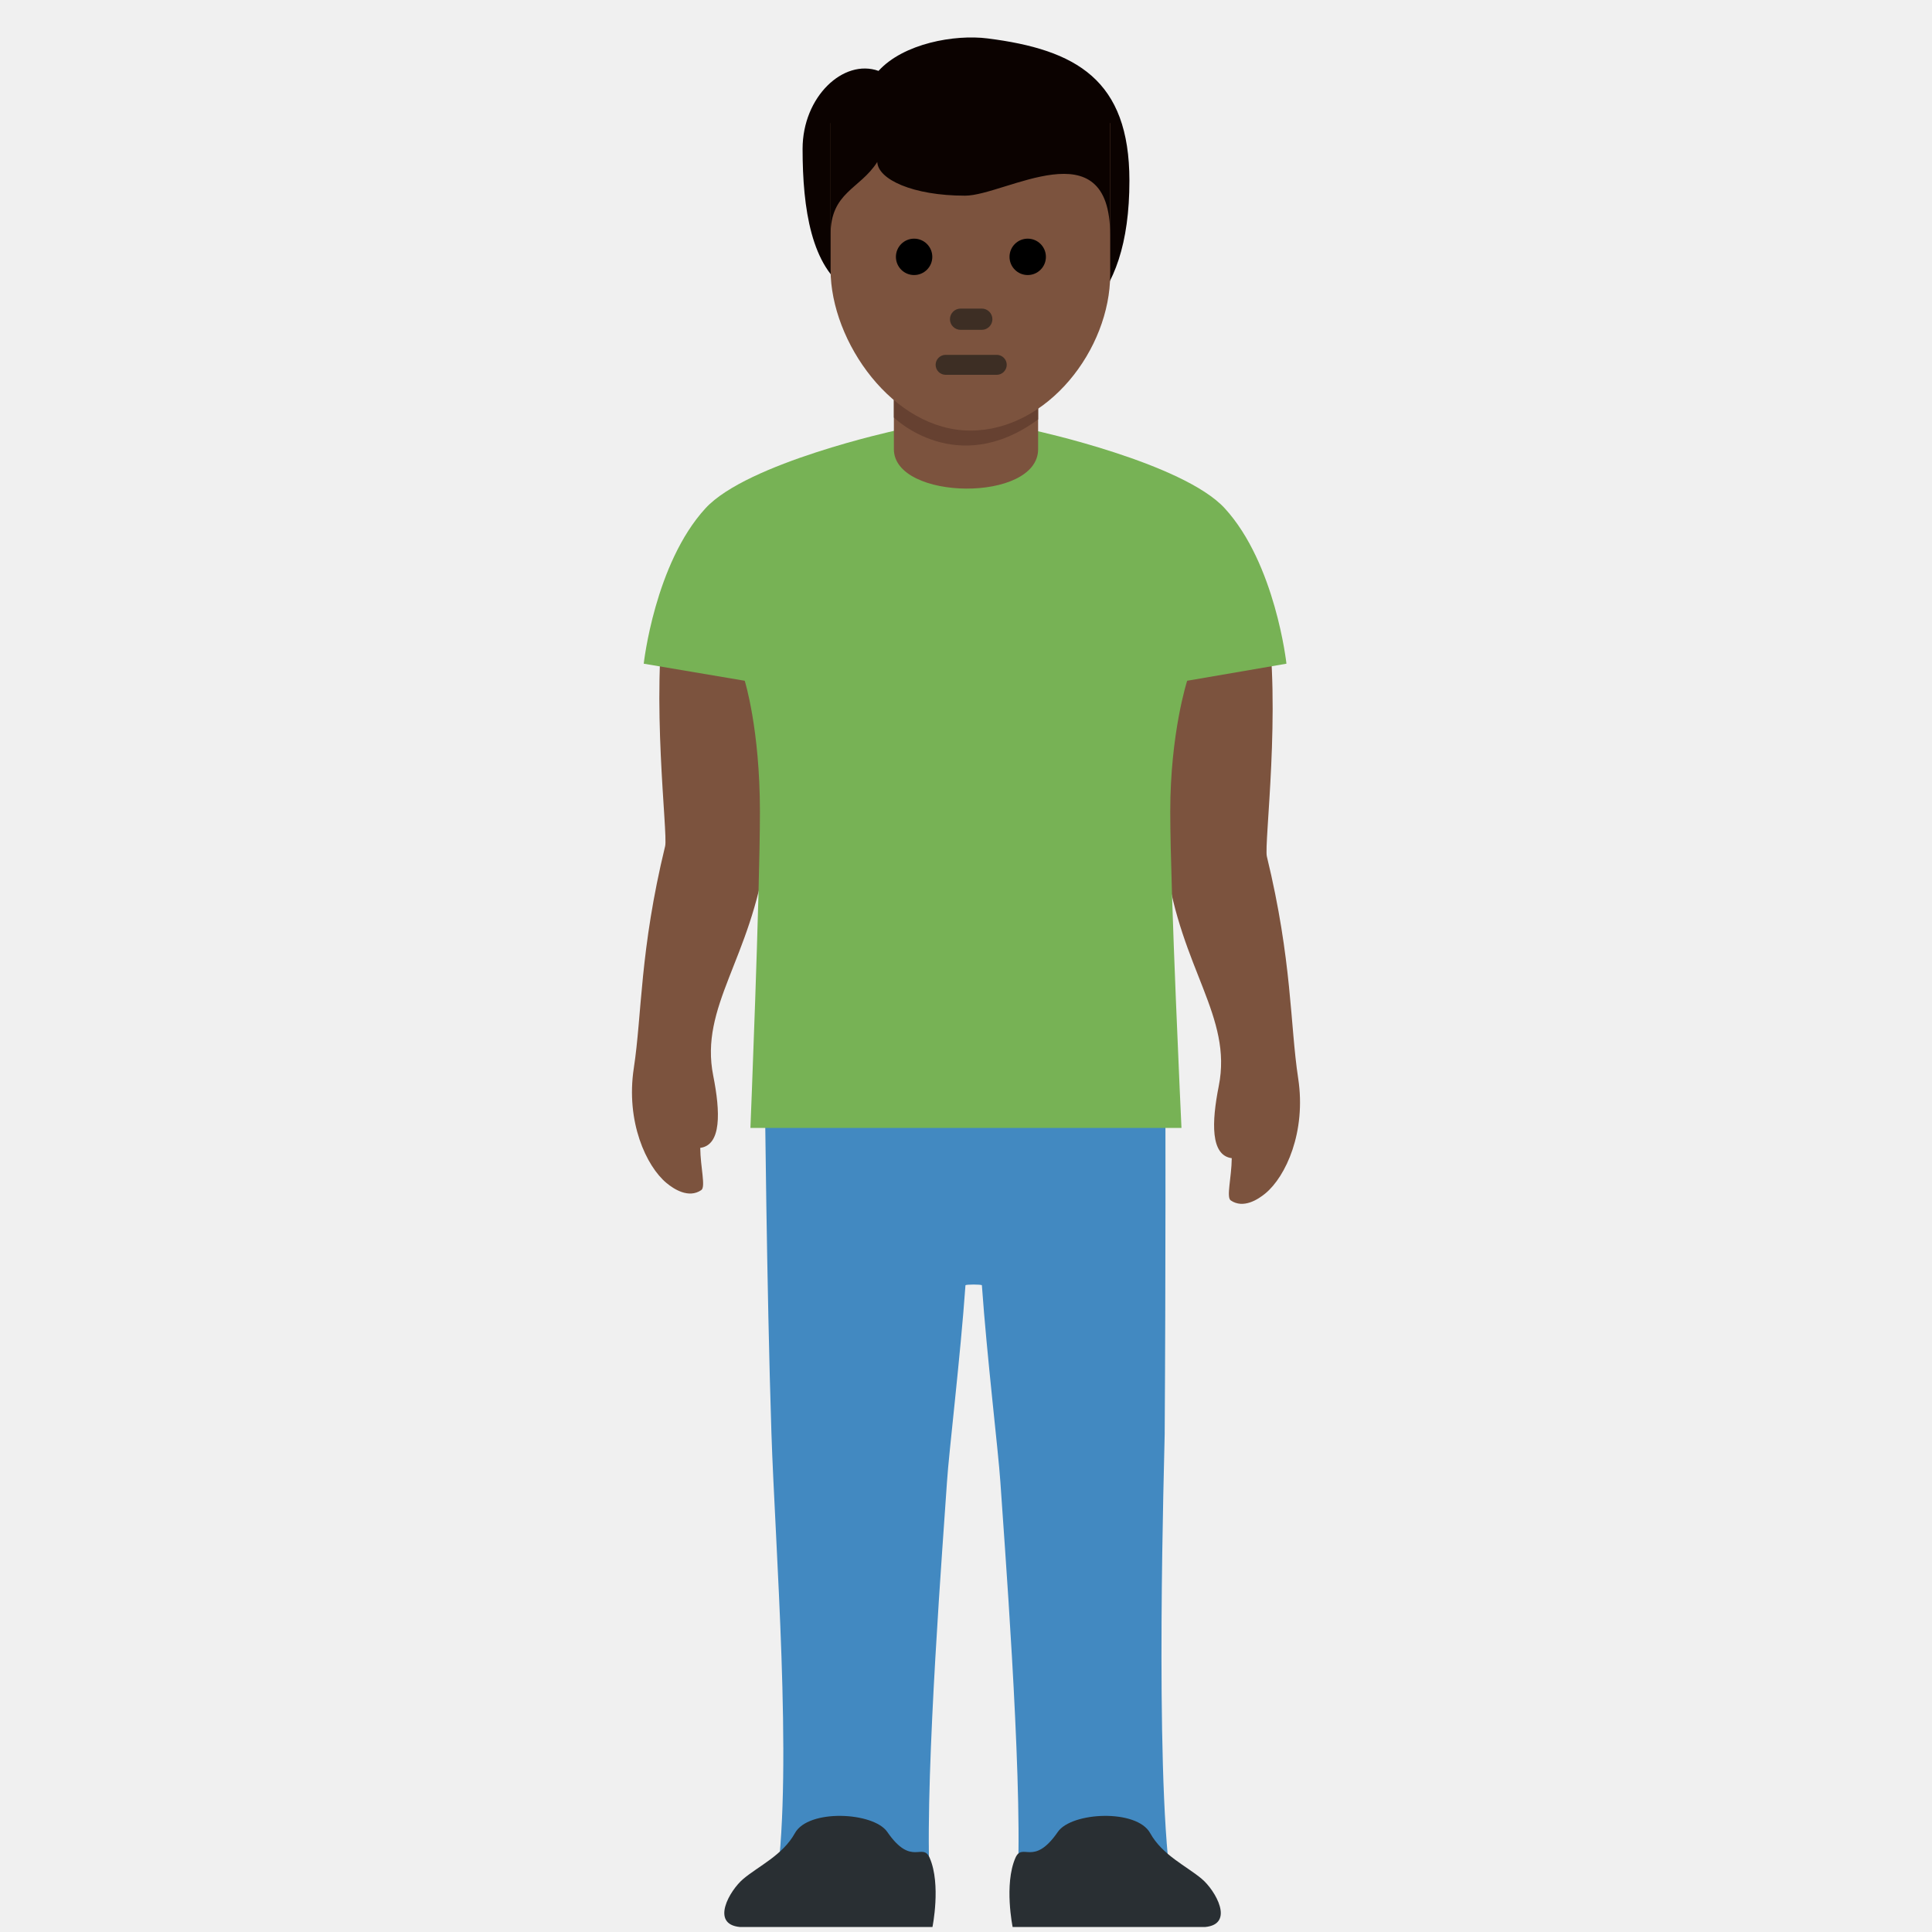
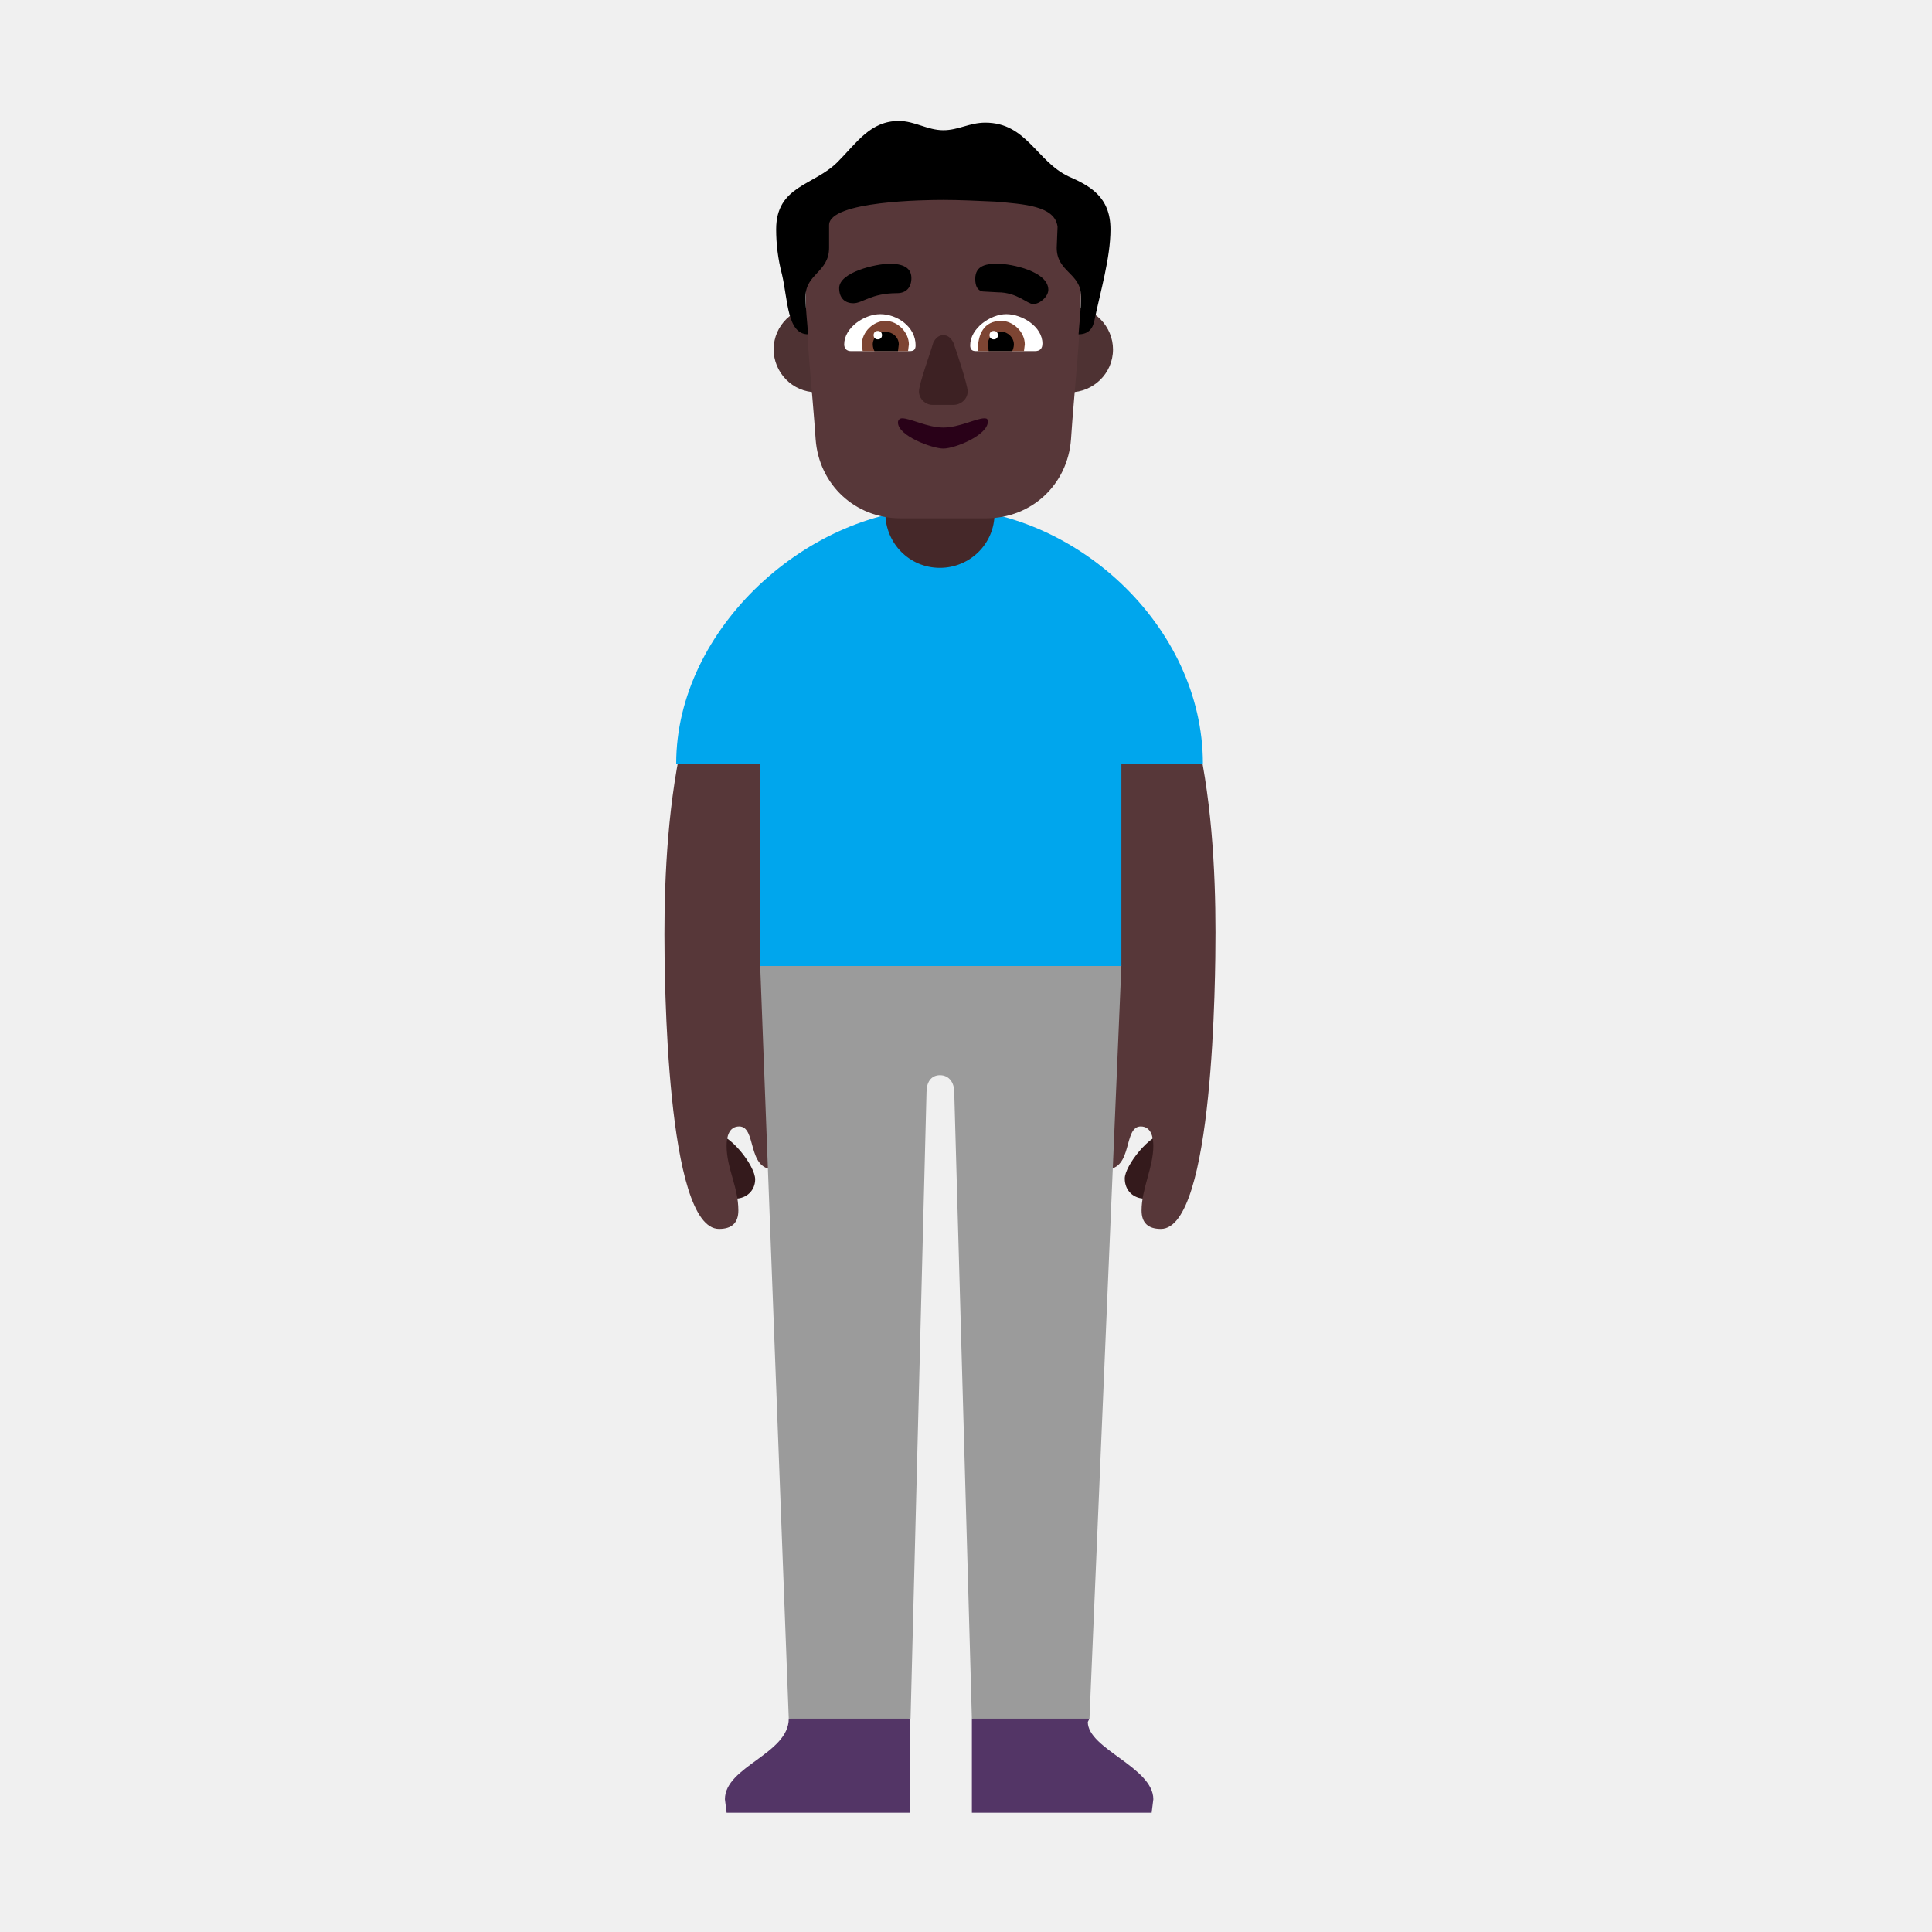
- <svg xmlns="http://www.w3.org/2000/svg" viewBox="0 0 36 36">
-   <path fill="#7C533E" d="M22.933 22.368c.236.161.512-.02.646-.131.379-.313.763-1.144.611-2.142-.154-1.008-.11-2.185-.584-4.137-.055-.228.274-2.776-.007-4.528-.076-.473-1.251-1.066-1.789-1.057-.536.008-.263.944-.274 1.101-.12 1.682.143 4.279.193 4.632.277 1.956 1.239 2.835.981 4.13-.135.679-.154 1.293.242 1.345-.004.366-.105.728-.019.787zm-9.866-.192c-.236.161-.512-.02-.646-.131-.379-.313-.763-1.144-.611-2.142.154-1.008.11-2.185.584-4.137.055-.228-.274-2.776.007-4.528.076-.473 1.251-1.066 1.789-1.057.536.008.263.944.274 1.101.12 1.682-.143 4.279-.193 4.632-.277 1.956-1.239 2.835-.981 4.13.135.679.154 1.293-.242 1.345.004.366.105.728.019.787z" />
-   <path fill="#4289C1" d="M21.702 26.733c.021-3.063.014-6.5.014-6.5h-7.465s.035 3.747.123 6.46c.07 2.14.396 6.193.1 8.349-.066.479 2.886.937 2.844-.125-.078-1.969.264-6.322.328-7.309.035-.547.25-2.326.344-3.659.011-.018.295-.018.306 0 .094 1.333.308 3.112.344 3.659.064.987.406 5.34.328 7.309-.042 1.062 2.91.604 2.844.125-.298-2.157-.113-7.96-.11-8.309z" />
-   <path fill="#77B255" d="M22.822 9.472c-.778-.849-3.536-1.449-3.536-1.449h-2.605s-2.757.6-3.536 1.449c-.945 1.031-1.15 2.895-1.15 2.895l1.882.318s.283.9.283 2.436-.177 5.896-.177 5.896h8.032s-.209-4.43-.209-5.895.315-2.437.315-2.437l1.85-.318c.001 0-.205-1.865-1.149-2.895z" />
-   <path fill="#7C533E" d="M19.344 4.369l-2.688.019v3.981c0 .963 2.688.998 2.688 0v-4z" />
-   <path fill="#664131" d="M19.344 3.86l-2.688.019V7.78s1.17 1.151 2.688.035V3.86z" />
-   <path fill="#0B0200" d="M18.402.716c-.613-.078-1.567.093-2.032.605-.651-.233-1.415.479-1.415 1.453 0 1.116.164 2.206.857 2.64.52.723 1.571 1.046 2.53 1.046 1.582 0 2.703-.756 2.703-3.093 0-1.883-.992-2.442-2.643-2.651z" />
-   <path fill="#7C533E" d="M20.687 2.292h-5.21V5.03c0 1.337 1.166 2.993 2.605 2.993s2.605-1.516 2.605-2.912V2.292z" />
-   <path fill="#0B0200" d="M17.146 1.588l-1.67.704v2.084c0-.799.545-.846.871-1.358.012.322.658.628 1.636.628.744 0 2.703-1.291 2.703.73V2.007l-3.54-.419z" />
-   <circle cx="17.033" cy="4.786" r=".339" />
-   <circle cx="19.15" cy="4.786" r=".339" />
-   <path fill="#3D2E24" d="M18.573 6.984h-.953c-.102 0-.186-.084-.186-.186s.084-.186.186-.186h.953c.102 0 .186.084.186.186s-.084.186-.186.186zm-.279-.838h-.395c-.109 0-.198-.089-.198-.198 0-.109.089-.198.198-.198h.395c.109 0 .198.089.198.198 0 .109-.089.198-.198.198z" />
-   <path fill="#292F33" d="M13.789 35.907c-.558-.051-.192-.684.062-.897.282-.238.734-.441.961-.852.251-.455 1.465-.395 1.721-.023.457.664.66.179.792.488.212.494.05 1.284.05 1.284h-3.586zm8.666 0c.558-.051.192-.684-.062-.897-.282-.238-.734-.441-.961-.852-.251-.455-1.465-.395-1.721-.023-.457.664-.66.179-.792.488-.212.494-.05 1.284-.05 1.284h3.586z" />
+ <svg xmlns="http://www.w3.org/2000/svg" version="1.1" viewBox="0 0 2300 2300">
+   <g transform="scale(1,-1) translate(-256, -1869)">
+     <path d="M1619 442c18 0 48 39 48 54 0 14-10 24-23 24-19 0-49-39-49-54 0-15 11-24 24-24 z M1131 442c14 0 24 10 24 23 0 16-30 55-49 55-13 0-23-10-23-24 0-16 30-54 48-54 z" fill="#341A1C" />
+     <path d="M1638 406c-15 0-23 7-23 22 0 26 14 51 14 77 0 11-3 23-15 23-21 0-9-51-41-51-7 0-19 2-19 12 0 11 1 23 2 34 7 62 12 116 12 182 0 80-17 285-90 347 5 57 9 114 13 171 24-14 46-23 69-35 124-66 143-280 143-429 0-52-2-353-65-353 z M1112 406c15 0 23 7 23 22 0 28-14 50-14 77 0 11 3 23 15 23 21 0 9-51 41-51 7 0 19 2 19 12 0 11-1 23-2 34-9 58-12 122-12 178 0 85 17 292 91 351-4 57-9 114-14 171-24-14-46-23-69-35-126-67-143-291-143-431 0-51 2-351 65-351 z" fill="#573739" />
+     <path d="M1339-289l-218 0-2 16c0 39 76 54 76 96l73 25 71-25 0-112 z M1627-289l2 16c0 38-78 60-78 92l2 4-73 27-67-27 0-112 214 0 z" fill="#533566" />
+     <path d="M1553-177l38 897-210 60-220-61 34-896 145 0 19 746c0 11 5 20 16 20 11 0 17-9 17-20l21-746 140 0 z" fill="#9B9B9B" />
+     <path d="M1591 719l0 241 97 0c0 164-153 304-312 304-157 0-315-143-315-304l100 0 0-241 430 0 z" fill="#00A6ED" />
+     <path d="M1375 1193c35 0 65 28 65 65l0 43-130 0 0-43c0-35 28-65 65-65 z" fill="#452829" />
+     <path d="M1530 1402c27 0 51 22 51 51 0 27-22 51-51 51-27 0-51-22-51-51 0-27 22-51 51-51 z M1228 1402c27 0 51 22 51 51 0 27-22 51-51 51-27 0-51-22-51-51 0-27 22-51 51-51 z" fill="#4E3233" />
+     <path d="M1430 1252c54 0 97 40 101 94 4 61 12 125 12 186 0 83-69 150-150 150l-28 0c-83 0-150-67-150-149 0-63 8-127 12-187 4-54 47-94 101-94l102 0 z" fill="#573739" />
+     <path d="M1486 1507c8 0 18 9 18 17 0 22-44 31-60 31-12 0-27-1-27-18 0-9 3-14 9-15l18-1c23 0 35-14 42-14 z M1272 1508c11 0 21 12 52 12 11 0 17 7 17 18 0 15-15 17-26 17-16 0-60-10-60-29 0-11 6-18 17-18 z" fill="#000000" />
+     <path d="M1488 1451l-70 0c-5 0-7 2-7 7 0 20 24 37 43 37 19 0 43-15 43-35 0-6-3-9-9-9 z M1339 1451c5 0 7 2 7 7 0 22-22 37-42 37-19 0-43-16-43-36 0-5 3-8 8-8l70 0 z" fill="#FFFFFF" />
+     <path d="M1475 1451l-55 0c0 20 7 36 28 36 14 0 28-13 28-28l-1-8 z M1337 1451l1 8c0 14-13 28-28 28-14 0-28-13-28-28l1-8 54 0 z" fill="#7D4533" />
+     <path d="M1461 1451l-28 0-1 8c0 9 8 15 16 15 8 0 15-7 15-15 0-3-1-6-2-8 z M1325 1451l1 8c0 9-8 15-16 15-8 0-15-7-15-15 0-3 1-6 2-8l28 0 z" fill="#000000" />
+     <path d="M1439 1465c3 0 5 2 5 5 0 3-2 5-5 5-3 0-5-2-5-5 0-3 2-5 5-5 z M1301 1465c3 0 5 2 5 5 0 3-2 5-5 5-3 0-5-2-5-5 0-3 2-5 5-5 z" fill="#FFFFFF" />
+     <path d="M1391 1387c9 0 17 7 17 16 0 8-14 50-17 58-3 6-7 9-12 9-5 0-9-3-12-9-3-11-17-49-17-58 0-9 8-16 16-16l25 0 z" fill="#3D2123" />
+     <path d="M1540 1471c11 0 17 6 19 17 7 34 19 74 19 108 0 39-25 52-50 63-38 18-50 64-99 64-19 0-32-9-50-9-19 0-34 11-53 11-34 0-50-26-73-49-28-28-73-28-73-80 0-17 2-35 7-54 7-30 6-71 31-71-1 15-3 30-3 45 0 27 28 29 28 58l0 27c0 29 116 30 136 30 19 0 40-1 62-2 34-3 71-5 74-30l-1-25c0-29 29-30 29-58 0-15-2-30-3-45 z" fill="#000000" />
+     <path d="M1379 1335c14 0 53 16 53 32 0 3-1 4-4 4-10 0-30-11-49-11-19 0-39 11-49 11-3 0-5-2-5-5 0-16 41-31 54-31 z" fill="#290118" />
+   </g>
</svg>
